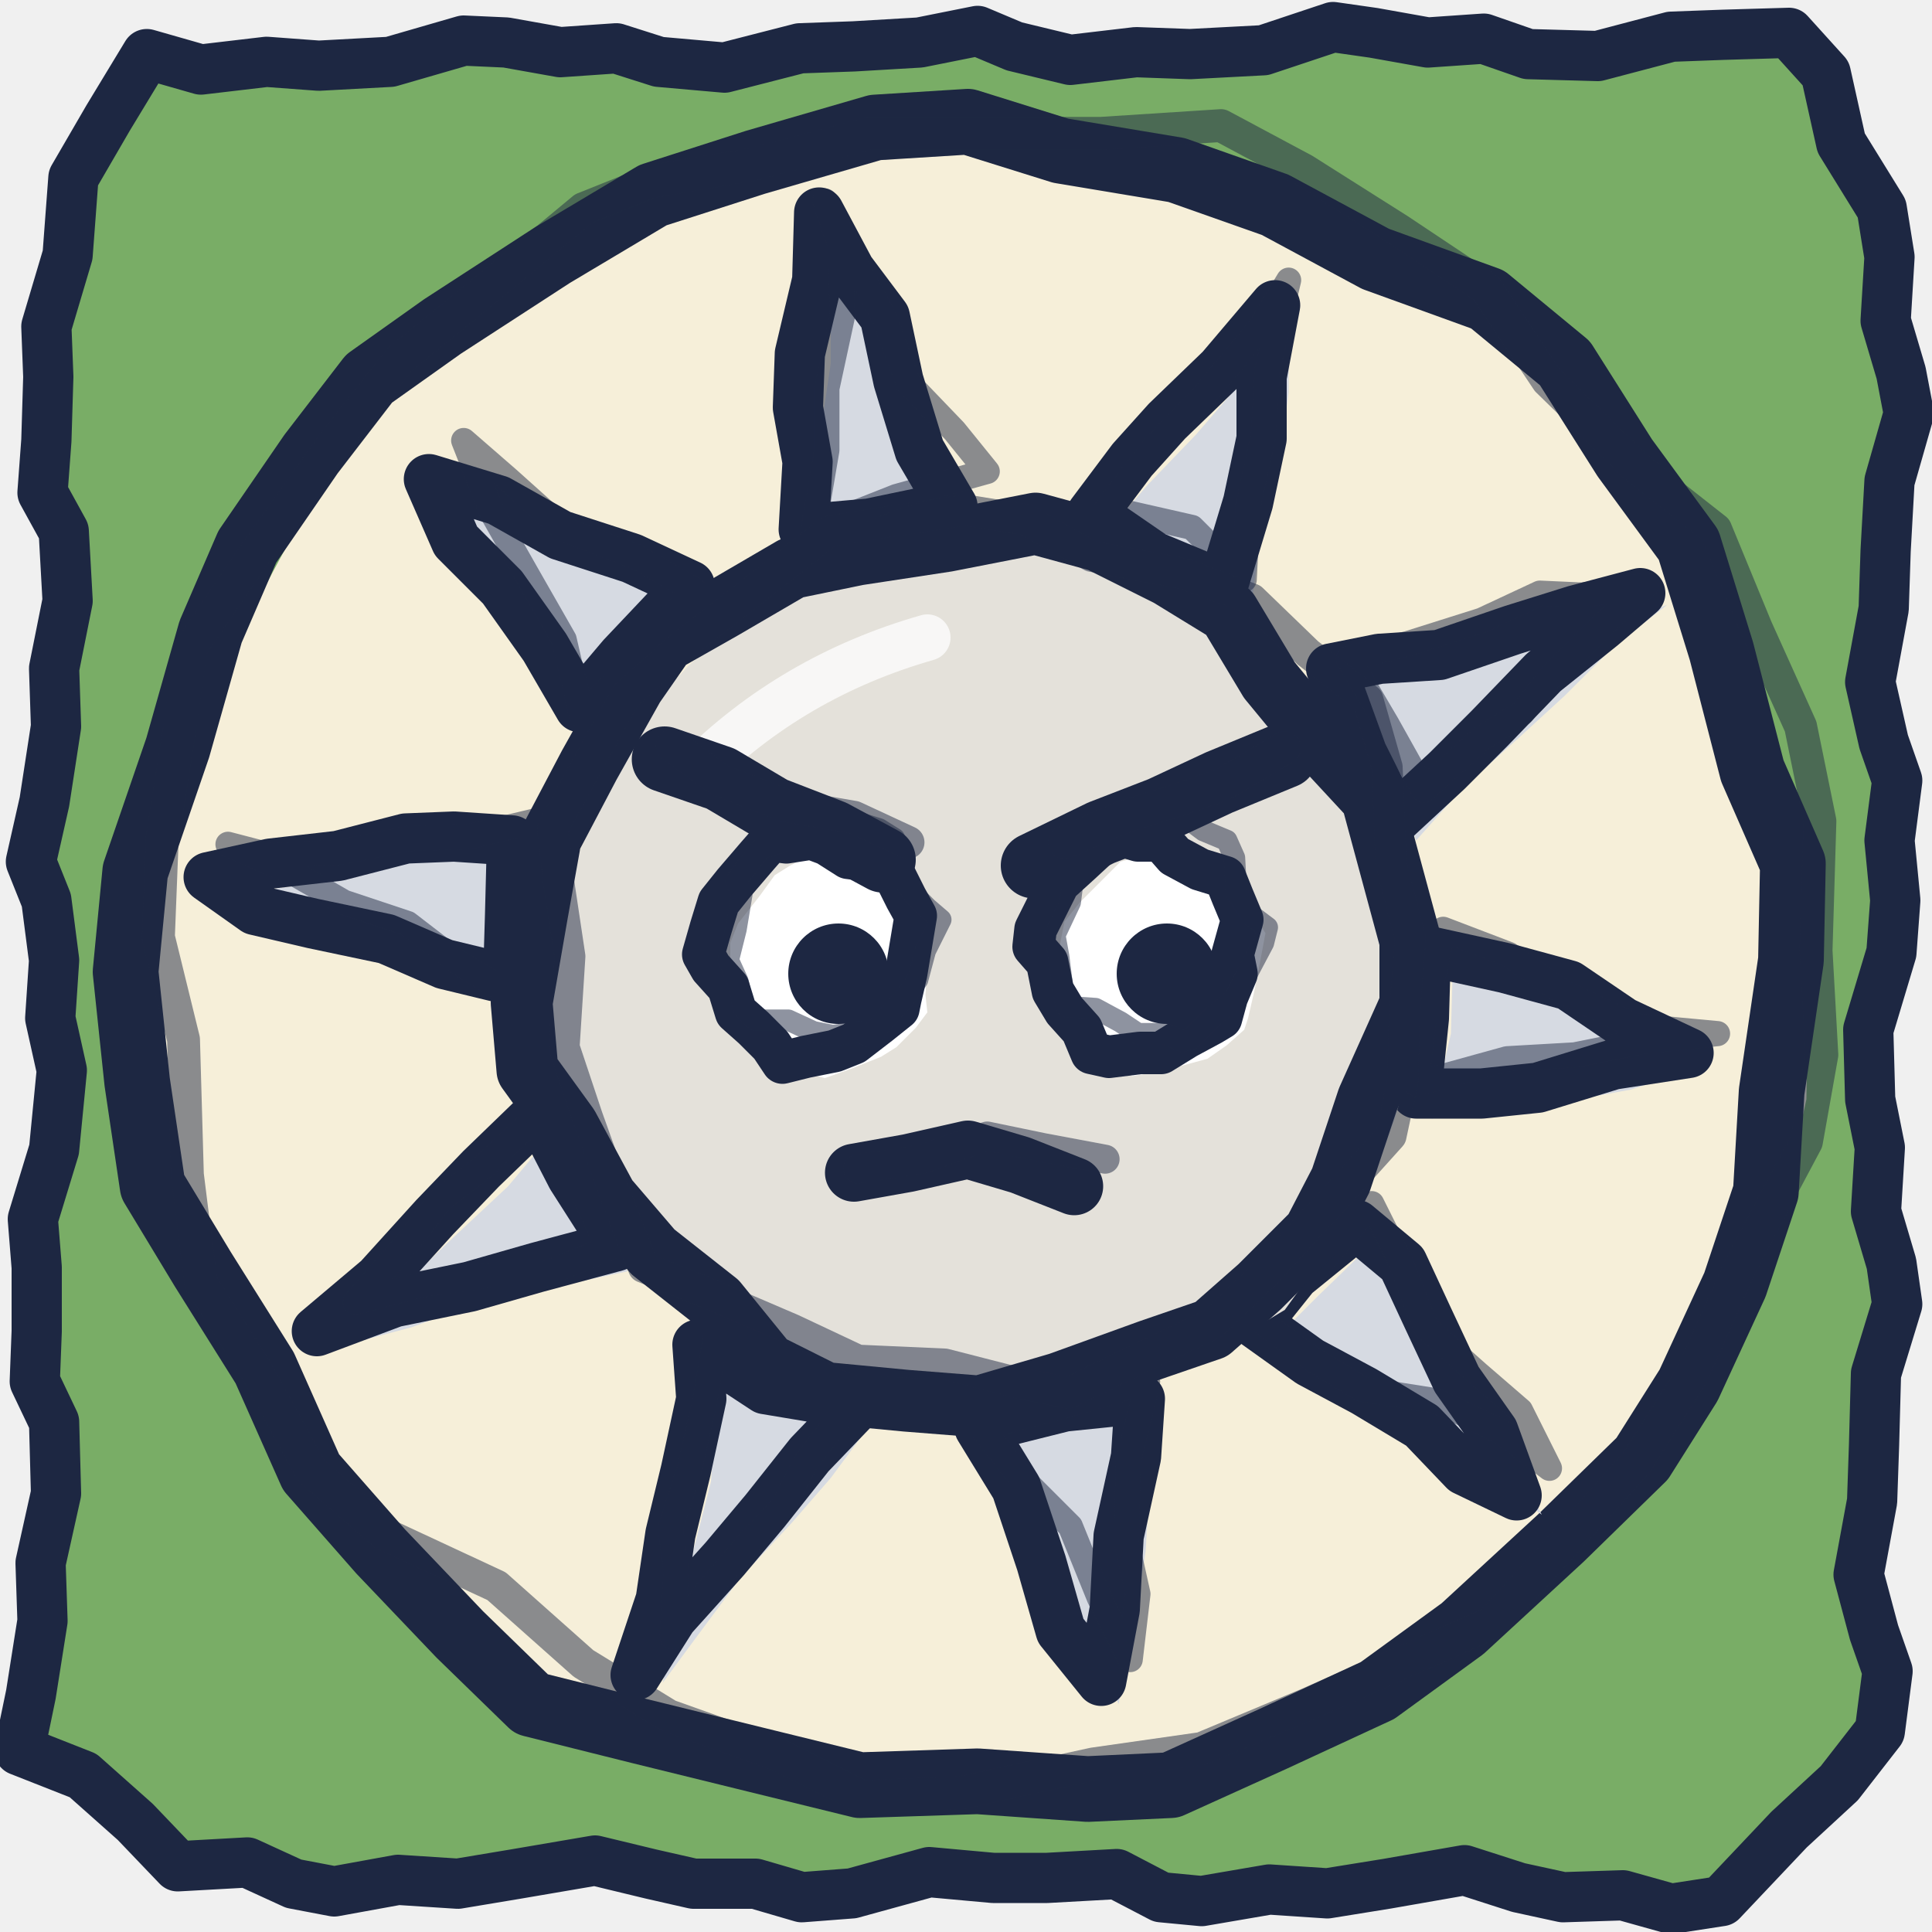
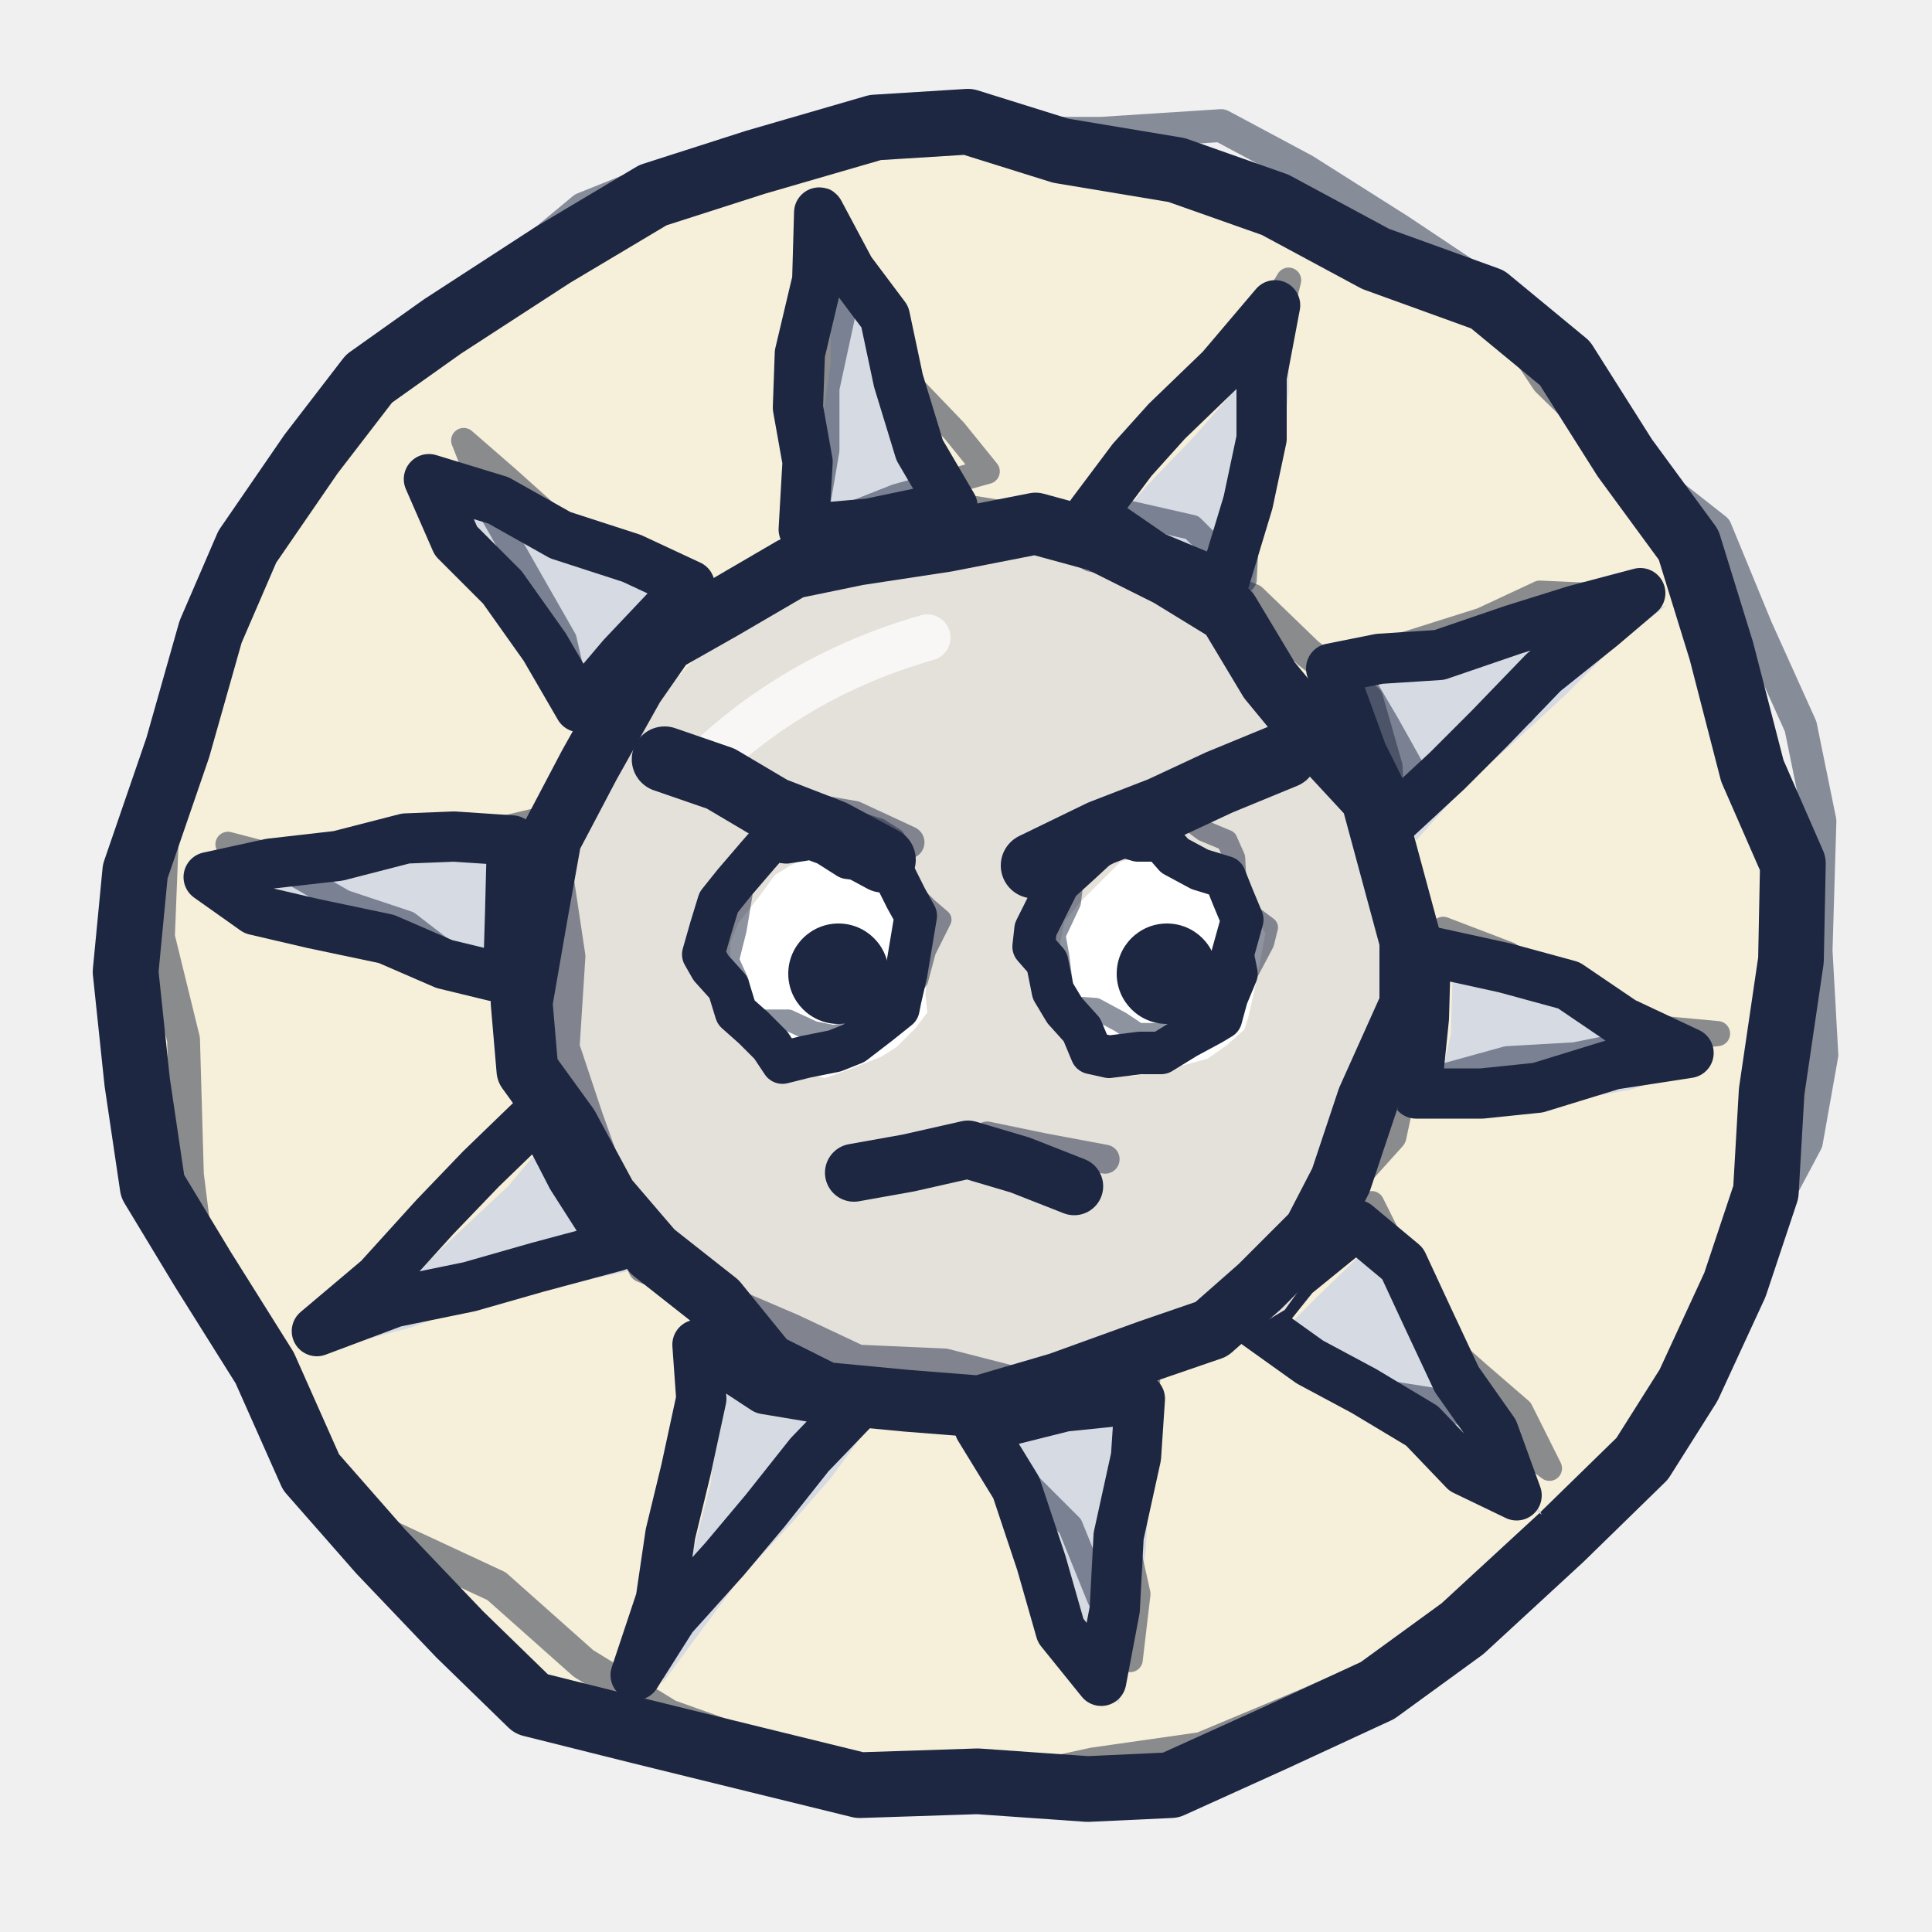
<svg xmlns="http://www.w3.org/2000/svg" viewBox="0 0 100 100">
-   <path d="M7.6 2.8 L10.4 3.6 L13.8 3.2 L16.5 3.4 L20.2 3.2 L24.0 2.1 L26.2 2.2 L29.0 2.7 L31.9 2.5 L34.1 3.2 L37.5 3.5 L41.4 2.5 L44.2 2.4 L47.6 2.2 L50.6 1.6 L52.5 2.4 L55.4 3.1 L58.8 2.7 L61.6 2.8 L65.4 2.6 L69.0 1.4 L71.1 1.7 L73.9 2.2 L76.8 2.0 L79.1 2.8 L82.7 2.9 L86.5 1.9 L89.2 1.8 L92.6 1.7 L94.5 3.8 L95.3 7.4 L97.4 10.8 L97.8 13.3 L97.6 16.6 L98.4 19.3 L98.8 21.4 L97.8 24.9 L97.6 28.5 L97.5 31.5 L96.8 35.3 L97.5 38.4 L98.2 40.4 L97.8 43.5 L98.1 46.6 L97.9 49.3 L96.7 53.3 L96.8 56.9 L97.3 59.4 L97.1 62.7 L97.9 65.4 L98.2 67.5 L97.1 71.1 L97.0 74.8 L96.9 77.7 L96.2 81.5 L97.0 84.5 L97.7 86.5 L97.3 89.6 L95.2 92.3 L92.6 94.7 L89.1 98.4 L86.5 98.8 L84.0 98.1 L80.9 98.2 L78.6 97.7 L75.8 96.8 L71.8 97.5 L68.7 98.0 L65.7 97.8 L62.2 98.4 L60.1 98.2 L57.8 97.0 L54.2 97.2 L51.4 97.2 L48.1 96.9 L44.1 98.0 L41.5 98.2 L39.1 97.5 L35.9 97.5 L33.7 97.0 L30.8 96.3 L26.7 97.0 L23.7 97.5 L20.6 97.3 L17.3 97.9 L15.2 97.5 L12.8 96.4 L9.2 96.6 L7.0 94.3 L4.3 91.9 L1.0 90.6 L1.6 87.7 L2.2 83.9 L2.1 80.9 L2.9 77.3 L2.8 73.6 L1.8 71.5 L1.9 68.9 L1.9 65.6 L1.7 63.1 L2.8 59.5 L3.2 55.4 L2.6 52.7 L2.8 49.7 L2.4 46.6 L1.6 44.6 L2.3 41.5 L2.9 37.6 L2.8 34.6 L3.5 31.1 L3.3 27.5 L2.2 25.5 L2.4 22.8 L2.5 19.5 L2.4 16.9 L3.5 13.2 L3.8 9.2 L5.6 6.1Z" fill="#79ad66" stroke="#1d2742" stroke-width="2.6" stroke-linejoin="round" />
  <path d="M93.6 51.2 L93.5 56.9 L92.3 62.3 L90.5 67.9 L88.9 72.3 L85.8 76.4 L81.5 81.1 L77.4 84.8 L72.2 88.1 L66.8 91.4 L62.3 92.8 L57.0 93.3 L51.3 93.8 L46.1 93.0 L40.1 91.9 L34.0 91.0 L29.3 88.5 L24.6 85.2 L20.5 81.8 L17.6 76.8 L14.4 71.7 L11.3 67.2 L9.6 61.9 L8.0 56.6 L7.4 51.7 L8.6 45.6 L9.9 39.5 L11.6 34.3 L14.5 28.9 L17.0 24.3 L20.0 21.0 L24.7 17.2 L29.4 13.9 L34.5 11.6 L40.7 9.0 L45.9 7.6 L51.0 7.8 L56.7 8.2 L61.7 9.5 L66.9 12.0 L72.9 13.9 L77.6 16.4 L81.7 20.3 L85.8 24.2 L88.2 29.0 L90.1 35.0 L92.4 40.2 L93.5 45.5Z" fill="#f6efd9" stroke="none" />
  <path d="M92.7 49.7 L91.7 56.5 L91.4 61.7 L89.8 66.5 L87.4 71.7 L85.0 75.5 L80.8 79.6 L75.7 84.3 L71.3 87.5 L65.9 90.0 L60.6 92.4 L56.3 92.6 L50.6 92.2 L44.5 92.4 L39.2 91.1 L33.1 89.6 L27.5 88.2 L23.8 84.6 L19.7 80.3 L16.1 76.2 L13.7 70.8 L10.5 65.7 L7.9 61.4 L7.1 56.0 L6.5 50.3 L7.0 45.1 L9.2 38.7 L10.9 32.7 L12.8 28.3 L16.1 23.5 L19.1 19.6 L22.9 16.9 L28.6 13.2 L33.8 10.1 L39.1 8.4 L45.3 6.6 L50.1 6.3 L54.9 7.8 L60.9 8.8 L66.0 10.6 L71.2 13.4 L77.0 15.5 L81.0 18.8 L84.1 23.7 L87.4 28.2 L89.1 33.7 L90.7 39.9 L92.8 44.7Z" fill="none" stroke="#1d2742" stroke-width="3.4" stroke-linejoin="round" stroke-linecap="round" />
  <path d="M94.0 49.2 L94.3 54.6 L93.5 59.1 L90.2 65.3 L87.5 71.3 L84.7 75.7 L80.5 80.4 L77.2 84.0 L73.6 85.6 L67.7 88.2 L62.2 90.5 L56.6 91.3 L49.7 92.8 L44.6 93.0 L40.2 90.8 L34.6 88.8 L30.2 86.1 L25.7 82.1 L19.9 79.4 L16.1 76.1 L13.3 71.0 L10.4 66.4 L9.7 60.8 L9.5 53.8 L8.2 48.5 L8.4 43.4 L9.3 37.7 L9.9 33.5 L13.1 28.8 L17.3 22.9 L20.7 18.6 L25.5 14.7 L30.2 10.8 L33.7 9.4 L39.0 8.5 L45.0 6.9 L50.3 6.9 L57.0 6.9 L63.2 6.5 L67.5 8.8 L72.4 11.9 L76.9 14.9 L80.1 19.7 L84.6 24.1 L88.8 27.4 L90.9 32.5 L93.2 37.6 L94.2 42.5Z" fill="none" stroke="#1d2742" stroke-width="1.7" stroke-linejoin="round" stroke-linecap="round" opacity=".5" />
  <path d="M75.2 49.9 L78.8 50.8 L81.9 52.4 L85.5 53.7 L88.5 55.1 L84.4 56.4 L81.1 57.0 L77.7 57.2 L74.1 57.9 L75.1 53.5Z" fill="#d6dae2" stroke="none" />
  <path d="M73.8 49.2 L77.9 50.1 L81.2 51.0 L84.0 52.9 L87.4 54.5 L83.5 55.1 L79.6 56.3 L76.7 56.6 L73.3 56.6 L73.7 52.7Z" fill="none" stroke="#1d2742" stroke-width="2.6" stroke-linejoin="round" stroke-linecap="round" />
  <path d="M74.7 48.1 L78.1 49.4 L80.8 51.3 L84.6 53.1 L88.9 53.5 L85.0 53.9 L81.5 54.6 L78.0 54.8 L73.3 56.1 L73.7 52.8Z" fill="none" stroke="#1d2742" stroke-width="1.3" stroke-linejoin="round" stroke-linecap="round" opacity=".5" />
  <path d="M71.5 63.9 L73.2 66.5 L75.0 69.4 L76.9 72.0 L78.1 75.1 L79.8 78.4 L77.3 76.5 L74.3 74.9 L71.7 73.2 L69.1 71.1 L65.7 69.6 L68.2 67.1Z" fill="#d6dae2" stroke="none" />
  <path d="M70.2 63.4 L72.6 65.4 L73.9 68.2 L75.4 71.4 L77.3 74.1 L78.5 77.4 L75.8 76.1 L73.6 73.8 L70.6 72.0 L67.8 70.5 L65.0 68.5 L67.0 66.0Z" fill="none" stroke="#1d2742" stroke-width="2.6" stroke-linejoin="round" stroke-linecap="round" />
  <path d="M71.0 62.3 L72.4 65.1 L73.8 68.7 L76.5 71.1 L78.7 73.0 L80.2 76.0 L77.7 74.1 L74.3 72.5 L70.5 71.9 L68.0 70.4 L65.3 68.4 L68.1 65.7Z" fill="none" stroke="#1d2742" stroke-width="1.3" stroke-linejoin="round" stroke-linecap="round" opacity=".5" />
  <path d="M60.0 73.1 L59.5 76.8 L59.3 80.3 L58.7 83.9 L57.9 88.2 L56.5 85.0 L55.0 81.5 L53.3 78.3 L52.1 74.7 L56.1 73.6Z" fill="#d6dae2" stroke="none" />
  <path d="M59.0 72.4 L58.8 75.4 L57.9 79.5 L57.7 83.3 L57.0 87.0 L54.9 84.4 L53.9 80.9 L52.6 77.0 L50.7 73.9 L55.1 72.8Z" fill="none" stroke="#1d2742" stroke-width="2.6" stroke-linejoin="round" stroke-linecap="round" />
  <path d="M59.4 71.5 L58.4 75.7 L58.3 79.8 L58.9 82.5 L58.5 85.9 L56.9 82.7 L55.4 79.0 L52.7 76.3 L50.8 73.9 L55.3 72.7Z" fill="none" stroke="#1d2742" stroke-width="1.3" stroke-linejoin="round" stroke-linecap="round" opacity=".5" />
  <path d="M45.0 73.8 L43.0 76.5 L41.0 78.8 L38.3 81.7 L36.0 84.8 L34.3 87.1 L34.9 83.8 L35.8 80.6 L36.8 76.7 L37.0 73.5 L37.3 70.7 L41.1 72.4Z" fill="#d6dae2" stroke="none" />
  <path d="M44.4 72.7 L41.9 75.3 L39.6 78.2 L37.5 80.7 L34.8 83.7 L32.9 86.7 L34.2 82.8 L34.7 79.4 L35.5 76.1 L36.3 72.4 L36.1 69.6 L39.6 71.9Z" fill="none" stroke="#1d2742" stroke-width="2.6" stroke-linejoin="round" stroke-linecap="round" />
  <path d="M44.3 72.3 L41.7 75.7 L40.5 78.0 L38.8 79.8 L36.5 82.5 L34.8 84.7 L35.0 81.3 L34.7 79.1 L35.7 76.0 L36.5 72.4 L37.0 69.4 L41.6 70.5Z" fill="none" stroke="#1d2742" stroke-width="1.3" stroke-linejoin="round" stroke-linecap="round" opacity=".5" />
  <path d="M32.5 65.8 L29.2 66.5 L25.4 67.2 L21.3 68.7 L17.9 69.6 L20.6 66.8 L23.2 64.3 L26.3 61.4 L28.9 58.3 L30.3 62.3Z" fill="#d6dae2" stroke="none" />
  <path d="M31.9 64.5 L27.8 65.6 L24.3 66.6 L20.4 67.4 L16.4 68.9 L19.6 66.2 L22.5 63.0 L24.9 60.5 L27.9 57.6 L29.6 60.9Z" fill="none" stroke="#1d2742" stroke-width="2.6" stroke-linejoin="round" stroke-linecap="round" />
  <path d="M31.5 64.6 L28.1 66.0 L25.4 66.0 L21.8 66.5 L18.4 67.4 L21.2 64.2 L22.8 62.1 L25.0 60.4 L28.1 57.5 L29.9 61.1Z" fill="none" stroke="#1d2742" stroke-width="1.3" stroke-linejoin="round" stroke-linecap="round" opacity=".5" />
  <path d="M27.4 52.0 L24.4 50.5 L20.8 49.6 L17.4 48.9 L14.7 47.5 L11.5 46.3 L15.0 45.9 L18.8 44.9 L21.7 44.5 L24.7 44.5 L28.1 44.0 L27.2 48.3Z" fill="#d6dae2" stroke="none" />
  <path d="M26.3 50.7 L23.0 49.9 L20.0 48.6 L16.2 47.8 L13.2 47.1 L10.8 45.4 L14.0 44.7 L17.5 44.3 L21.0 43.4 L23.5 43.3 L26.5 43.5 L26.4 47.4Z" fill="none" stroke="#1d2742" stroke-width="2.6" stroke-linejoin="round" stroke-linecap="round" />
  <path d="M26.0 51.2 L23.7 49.8 L21.1 47.8 L17.8 46.7 L15.2 45.2 L11.8 43.7 L14.1 44.3 L17.7 44.1 L21.1 43.4 L24.3 43.3 L28.5 42.3 L28.1 45.5Z" fill="none" stroke="#1d2742" stroke-width="1.3" stroke-linejoin="round" stroke-linecap="round" opacity=".5" />
  <path d="M31.4 37.5 L29.3 34.2 L26.8 31.7 L25.1 28.7 L23.3 25.4 L26.5 27.2 L30.4 28.5 L33.7 29.7 L36.5 31.7 L33.8 34.8Z" fill="#d6dae2" stroke="none" />
  <path d="M30.0 36.6 L28.2 33.5 L26.0 30.4 L23.6 28.0 L22.2 24.8 L25.8 25.9 L29.0 27.7 L32.7 28.9 L35.7 30.3 L32.2 34.0Z" fill="none" stroke="#1d2742" stroke-width="2.6" stroke-linejoin="round" stroke-linecap="round" />
  <path d="M30.1 37.0 L29.2 33.1 L27.2 29.6 L25.5 26.6 L24.0 22.8 L26.3 24.8 L29.2 27.4 L32.9 28.8 L35.9 30.5 L33.6 33.6Z" fill="none" stroke="#1d2742" stroke-width="1.3" stroke-linejoin="round" stroke-linecap="round" opacity=".5" />
  <path d="M43.0 28.0 L42.6 24.9 L42.5 22.2 L43.0 18.8 L43.0 15.5 L43.4 12.2 L45.4 14.6 L46.5 17.5 L47.6 20.9 L49.1 23.8 L50.1 27.1 L46.2 28.2Z" fill="#d6dae2" stroke="none" />
  <path d="M41.6 27.4 L41.8 23.9 L41.3 21.1 L41.4 18.3 L42.3 14.5 L42.4 11.0 L44.0 14.0 L45.8 16.4 L46.5 19.7 L47.6 23.3 L49.3 26.2 L45.0 27.1Z" fill="none" stroke="#1d2742" stroke-width="2.6" stroke-linejoin="round" stroke-linecap="round" />
  <path d="M42.1 27.4 L42.8 23.3 L42.8 20.1 L43.6 16.4 L43.5 12.7 L42.7 10.4 L44.3 13.7 L45.8 16.5 L47.0 19.8 L49.4 22.3 L51.1 24.4 L46.4 25.7Z" fill="none" stroke="#1d2742" stroke-width="1.3" stroke-linejoin="round" stroke-linecap="round" opacity=".5" />
  <path d="M57.6 27.2 L59.4 25.1 L61.9 22.5 L64.4 19.6 L66.7 17.0 L66.7 20.3 L66.3 23.4 L65.3 27.3 L64.8 31.1 L60.9 29.4Z" fill="#d6dae2" stroke="none" />
  <path d="M56.5 26.6 L58.6 23.8 L60.4 21.8 L63.2 19.1 L66.0 15.8 L65.3 19.5 L65.3 22.7 L64.6 26.0 L63.3 30.3 L59.7 28.8Z" fill="none" stroke="#1d2742" stroke-width="2.6" stroke-linejoin="round" stroke-linecap="round" />
  <path d="M57.3 26.3 L59.7 23.2 L62.3 20.5 L65.2 17.0 L66.7 14.5 L65.6 19.1 L65.4 22.5 L64.6 26.2 L64.4 30.0 L61.7 27.3Z" fill="none" stroke="#1d2742" stroke-width="1.3" stroke-linejoin="round" stroke-linecap="round" opacity=".5" />
  <path d="M69.7 35.5 L72.6 35.3 L76.0 34.3 L79.1 33.5 L82.5 32.8 L86.3 31.3 L83.6 33.4 L81.0 36.0 L78.6 38.2 L75.7 40.8 L73.3 43.5 L71.9 39.5Z" fill="#d6dae2" stroke="none" />
  <path d="M68.9 34.6 L71.4 34.1 L74.5 33.9 L78.3 32.6 L81.5 31.6 L84.9 30.7 L82.9 32.4 L79.9 34.8 L77.1 37.7 L74.9 39.9 L72.2 42.4 L70.5 39.0Z" fill="none" stroke="#1d2742" stroke-width="2.6" stroke-linejoin="round" stroke-linecap="round" />
  <path d="M69.8 34.1 L72.9 33.3 L76.7 32.1 L79.7 30.7 L81.9 30.8 L85.2 30.3 L82.9 32.4 L80.2 35.1 L78.8 36.9 L76.7 38.2 L73.7 40.9 L71.8 37.5Z" fill="none" stroke="#1d2742" stroke-width="1.3" stroke-linejoin="round" stroke-linecap="round" opacity=".5" />
  <path d="M72.2 57.9 L70.9 61.4 L68.6 64.9 L66.5 67.8 L64.0 69.3 L60.0 71.2 L56.2 72.7 L52.2 73.1 L47.6 73.6 L44.1 73.1 L41.1 70.9 L37.6 68.7 L35.0 66.0 L32.7 62.4 L30.1 59.5 L28.7 56.3 L28.5 52.2 L28.4 48.5 L29.8 44.5 L31.8 40.1 L33.3 36.9 L35.8 34.3 L38.9 31.8 L41.7 30.6 L45.8 29.6 L50.3 28.4 L54.1 28.4 L58.2 29.2 L61.8 30.3 L64.3 32.9 L67.2 36.1 L69.9 38.9 L71.5 42.5 L73.3 46.1 L74.3 49.2 L73.5 53.3Z" fill="#e4e1da" stroke="none" />
  <path d="M70.8 56.9 L69.4 61.1 L68.0 63.8 L65.2 66.6 L62.7 68.8 L59.5 69.9 L54.8 71.6 L50.7 72.8 L46.9 72.5 L42.7 72.1 L39.7 70.6 L37.1 67.4 L33.8 64.8 L31.4 62.0 L29.4 58.3 L27.3 55.4 L27.0 51.9 L27.8 47.3 L28.5 43.4 L30.5 39.6 L32.8 35.5 L34.4 33.2 L37.4 31.5 L41.0 29.4 L44.4 28.7 L49.0 28.0 L53.6 27.1 L56.9 28.0 L60.5 29.8 L63.6 31.7 L65.7 35.2 L68.5 38.6 L71.0 41.3 L72.0 45.0 L73.0 48.7 L73.0 52.0Z" fill="none" stroke="#1d2742" stroke-width="3.2" stroke-linejoin="round" stroke-linecap="round" />
  <path d="M72.6 56.0 L72.0 58.8 L69.3 61.8 L65.5 65.9 L62.8 68.5 L59.0 70.3 L55.3 72.1 L52.8 71.6 L48.9 70.6 L44.4 70.4 L41.0 68.8 L36.8 67.0 L33.3 65.6 L31.9 62.0 L30.4 57.8 L29.2 54.2 L29.5 49.5 L28.9 45.5 L28.6 42.9 L30.5 39.4 L32.4 36.0 L35.2 33.5 L39.6 30.1 L42.9 27.5 L46.0 27.0 L50.0 26.4 L53.1 26.9 L56.5 28.8 L61.3 29.7 L64.8 31.0 L67.7 33.8 L70.8 36.2 L71.8 39.7 L72.0 44.7 L73.0 48.6 L72.7 52.4Z" fill="none" stroke="#1d2742" stroke-width="1.6" stroke-linejoin="round" stroke-linecap="round" opacity=".5" />
  <path d="M36 40Q41 35 48 33" fill="none" stroke="#fff" stroke-width="2.4" stroke-linecap="round" opacity=".75" />
  <path d="M48.0 50.0 L47.9 51.5 L48.0 52.4 L47.4 53.2 L46.4 54.2 L45.6 54.7 L44.1 55.3 L42.7 55.8 L41.9 55.6 L40.8 55.0 L39.9 54.4 L39.4 53.1 L38.5 52.0 L37.9 51.2 L37.8 50.0 L37.8 48.8 L38.2 47.8 L39.3 46.4 L40.1 45.3 L40.9 44.8 L42.1 44.2 L42.9 44.2 L43.9 44.8 L45.3 45.0 L46.3 45.5 L47.3 46.5 L48.2 47.2 L48.2 48.4Z" fill="#ffffff" stroke="none" />
  <path d="M47.1 49.2 L46.9 50.4 L46.6 51.7 L46.5 52.2 L45.5 53.0 L44.2 54.0 L43.2 54.4 L41.7 54.7 L40.5 55.0 L39.9 54.1 L39.0 53.2 L38.1 52.4 L37.7 51.1 L36.8 50.1 L36.4 49.4 L36.8 48.0 L37.2 46.7 L38.0 45.7 L39.2 44.3 L39.9 43.5 L40.7 43.6 L42.0 43.4 L42.8 43.7 L43.9 44.4 L45.5 44.6 L46.3 45.3 L46.9 46.5 L47.4 47.4Z" fill="none" stroke="#1d2742" stroke-width="2.2" stroke-linejoin="round" stroke-linecap="round" />
  <path d="M48.7 47.6 L47.9 49.2 L47.5 50.7 L46.8 51.7 L45.5 53.1 L45.1 53.7 L44.5 53.4 L43.1 53.6 L42.1 53.4 L40.8 52.8 L39.1 52.8 L38.5 52.2 L38.2 50.8 L37.7 49.7 L38.1 48.1 L38.4 46.3 L38.1 45.6 L38.7 44.8 L39.4 43.9 L40.1 43.7 L41.8 43.1 L43.4 42.3 L44.2 42.5 L45.5 42.9 L46.3 43.4 L46.4 45.0 L47.3 46.3 L48.0 47.0Z" fill="none" stroke="#1d2742" stroke-width="1.1" stroke-linejoin="round" stroke-linecap="round" opacity=".5" />
  <circle cx="43.4" cy="50.4" r="2.6" fill="#1d2742" />
  <path d="M65.2 49.9 L64.9 51.4 L64.6 52.7 L64.4 53.3 L63.5 54.1 L62.5 54.8 L61.4 55.1 L59.8 55.5 L58.6 55.7 L57.8 55.1 L56.8 54.3 L56.2 53.4 L55.8 52.0 L55.0 50.9 L54.7 50.0 L54.9 48.7 L55.1 47.7 L55.9 46.7 L57.2 45.4 L58.0 44.6 L59.1 44.3 L60.2 44.1 L61.0 44.5 L62.1 45.2 L63.4 45.6 L64.1 46.4 L65.0 47.5 L65.5 48.3Z" fill="#ffffff" stroke="none" />
  <path d="M63.8 49.4 L64.0 50.4 L63.5 51.6 L63.2 52.7 L62.7 53.0 L61.4 53.7 L60.1 54.5 L59.0 54.5 L57.4 54.7 L56.5 54.5 L56.0 53.3 L55.1 52.3 L54.5 51.3 L54.2 49.8 L53.5 49.0 L53.6 48.1 L54.3 46.7 L54.8 45.7 L55.9 44.7 L57.2 43.5 L57.9 43.2 L58.9 43.5 L60.1 43.5 L60.8 44.3 L62.1 45.0 L63.4 45.4 L63.8 46.4 L64.3 47.6Z" fill="none" stroke="#1d2742" stroke-width="2.2" stroke-linejoin="round" stroke-linecap="round" />
  <path d="M65.6 48.0 L65.4 48.8 L64.5 50.5 L63.9 51.7 L62.8 52.6 L61.6 53.8 L61.2 53.9 L60.3 53.5 L58.9 53.5 L58.0 52.9 L56.7 52.2 L55.2 52.1 L55.0 51.1 L54.8 49.5 L54.6 48.4 L55.4 46.7 L55.6 45.1 L55.6 44.7 L56.6 43.9 L57.3 43.3 L58.2 43.3 L60.1 42.8 L61.5 42.4 L62.3 43.0 L63.5 43.5 L63.9 44.4 L64.0 46.2 L64.8 47.4Z" fill="none" stroke="#1d2742" stroke-width="1.1" stroke-linejoin="round" stroke-linecap="round" opacity=".5" />
  <circle cx="60.4" cy="50.4" r="2.6" fill="#1d2742" />
  <path d="M34.4 39.3 L37.3 40.3 L40.0 41.9 L43.1 43.1 L45.7 44.5" fill="none" stroke="#1d2742" stroke-width="3.4" stroke-linejoin="round" stroke-linecap="round" />
  <path d="M34.8 38.6 L37.3 40.4 L40.7 41.7 L44.2 42.3 L47.0 43.6" fill="none" stroke="#1d2742" stroke-width="1.7" stroke-linejoin="round" stroke-linecap="round" opacity=".5" />
  <path d="M66.5 39.1 L63.1 40.5 L60.1 41.9 L57.0 43.1 L53.5 44.8" fill="none" stroke="#1d2742" stroke-width="3.4" stroke-linejoin="round" stroke-linecap="round" />
  <path d="M66.5 38.7 L63.3 40.6 L61.0 41.4 L58.1 42.3 L55.1 43.6" fill="none" stroke="#1d2742" stroke-width="1.7" stroke-linejoin="round" stroke-linecap="round" opacity=".5" />
  <path d="M44.2 60.7 L47.0 60.2 L50.1 59.5 L52.8 60.3 L55.6 61.4" fill="none" stroke="#1d2742" stroke-width="3" stroke-linejoin="round" stroke-linecap="round" />
  <path d="M44.4 60.5 L47.7 60.0 L51.1 58.8 L54.0 59.4 L57.2 60.0" fill="none" stroke="#1d2742" stroke-width="1.5" stroke-linejoin="round" stroke-linecap="round" opacity=".5" />
</svg>
